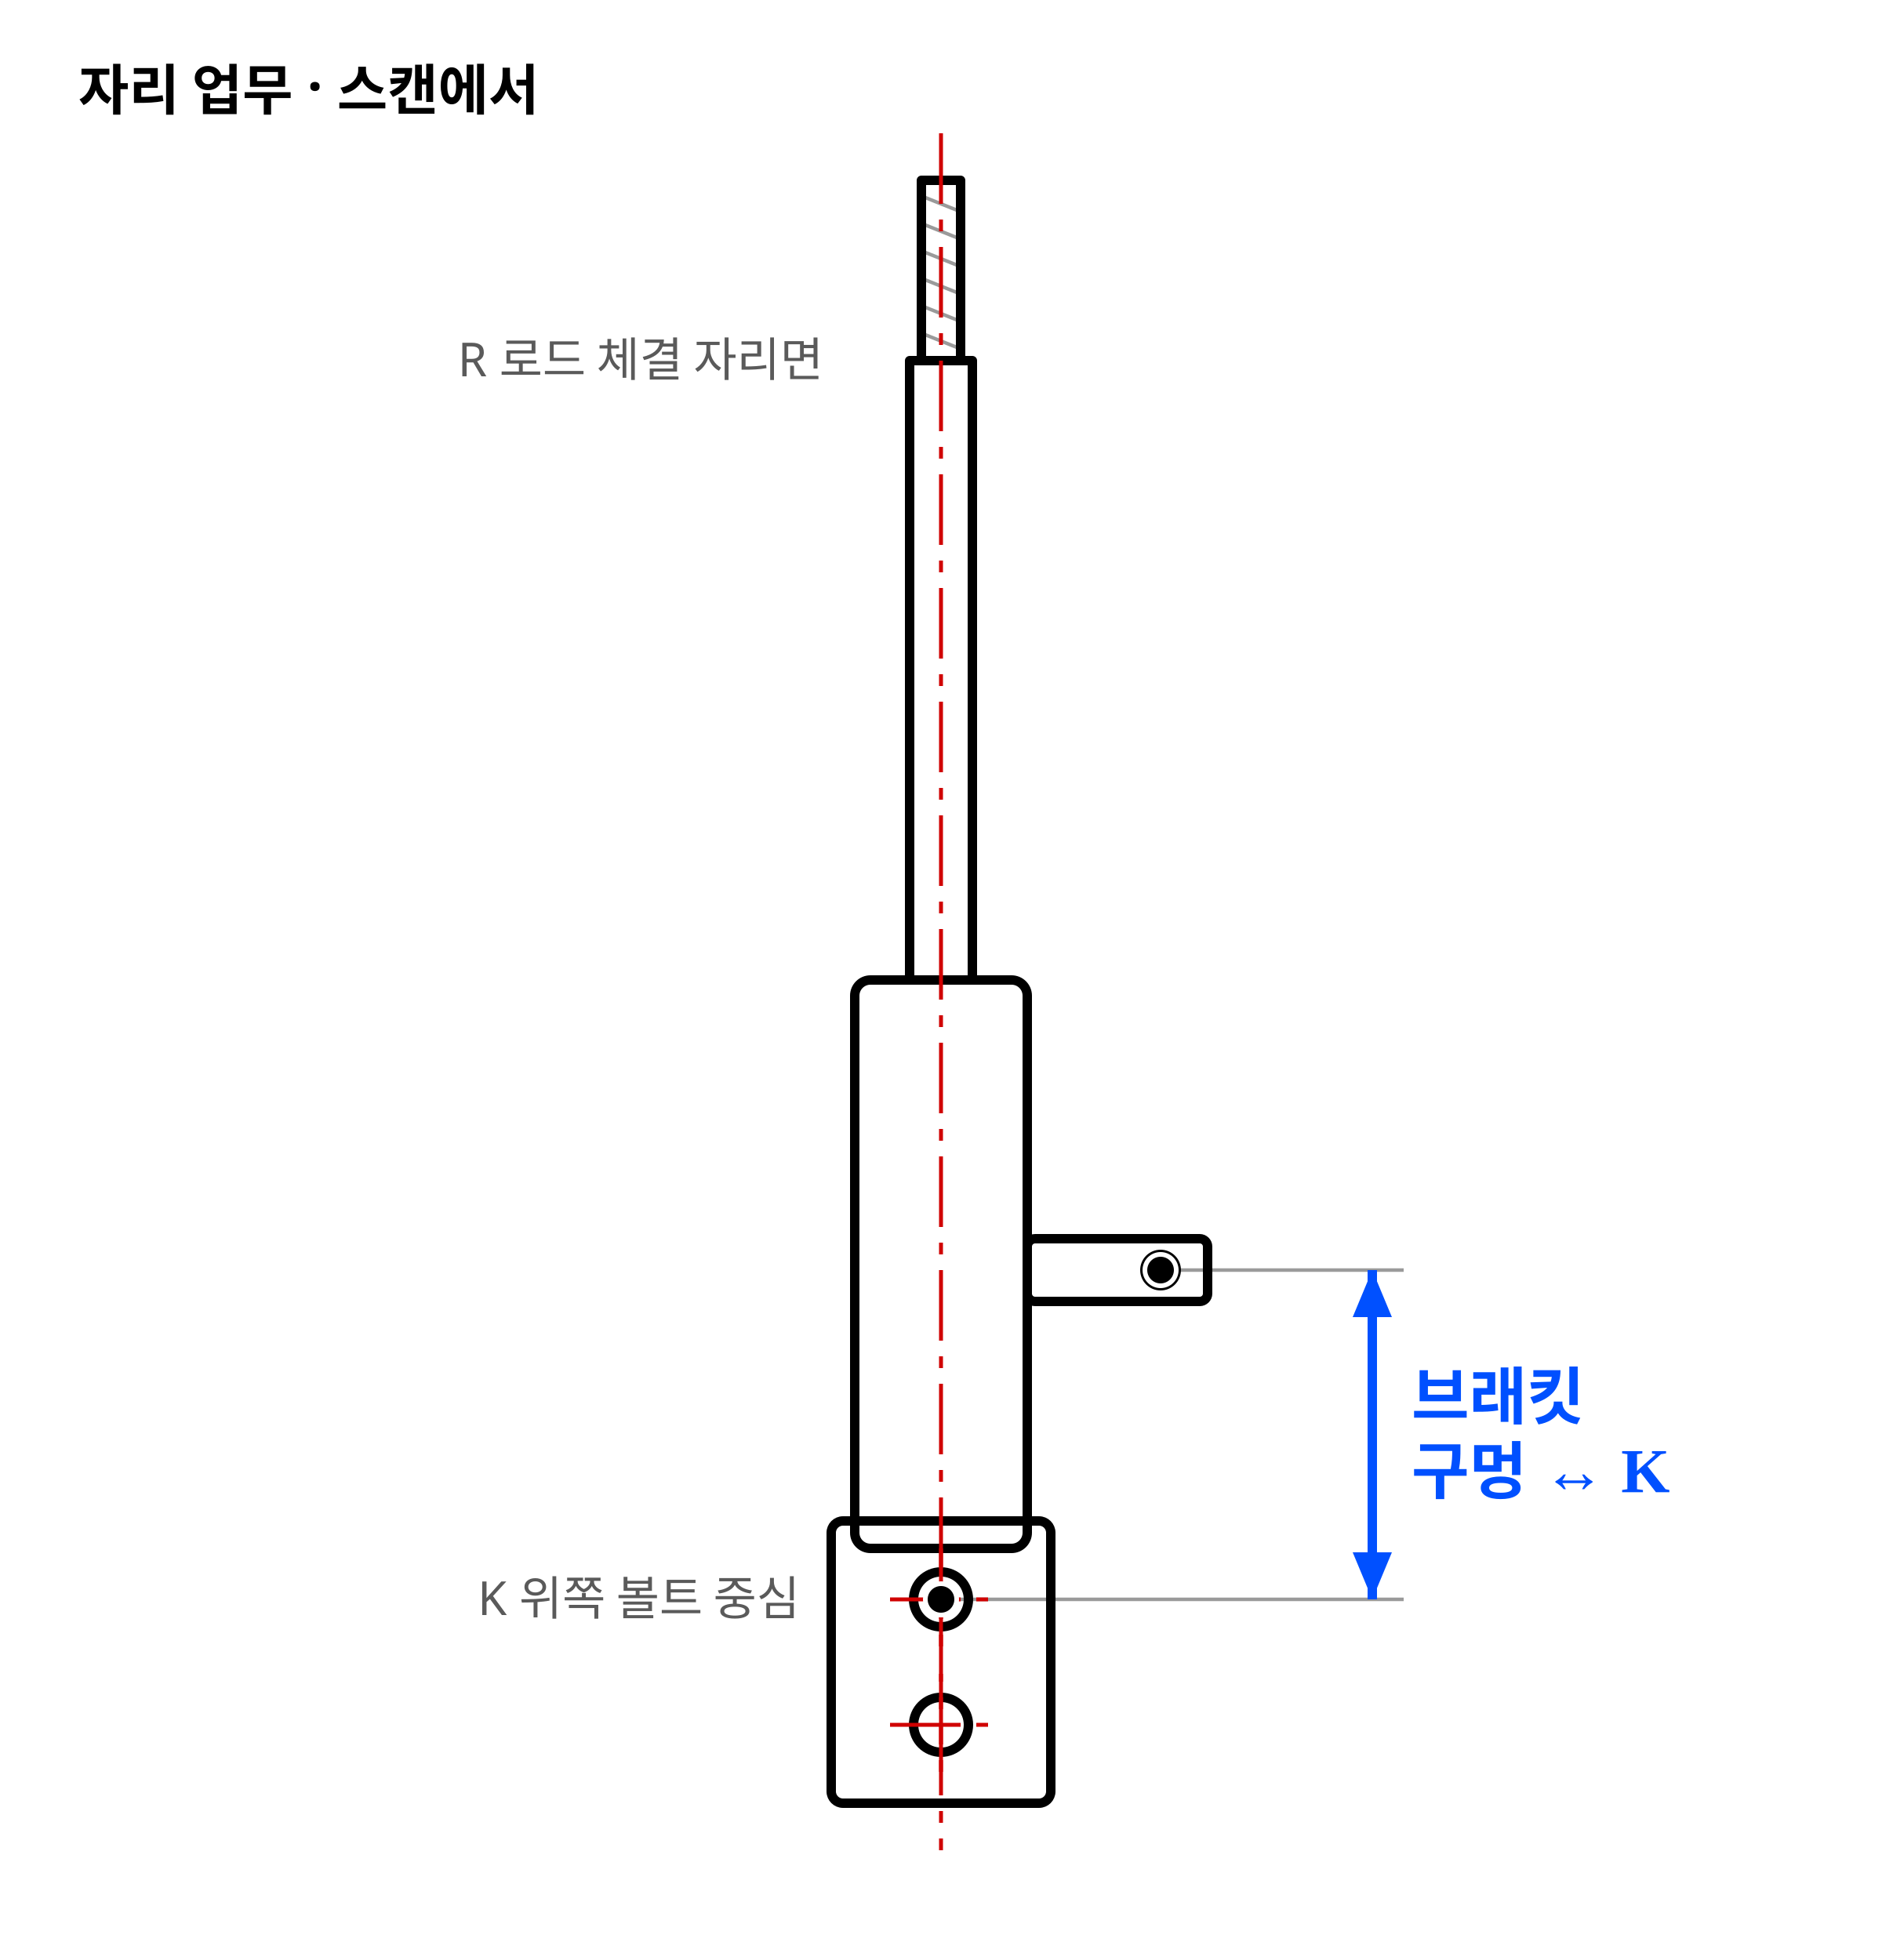
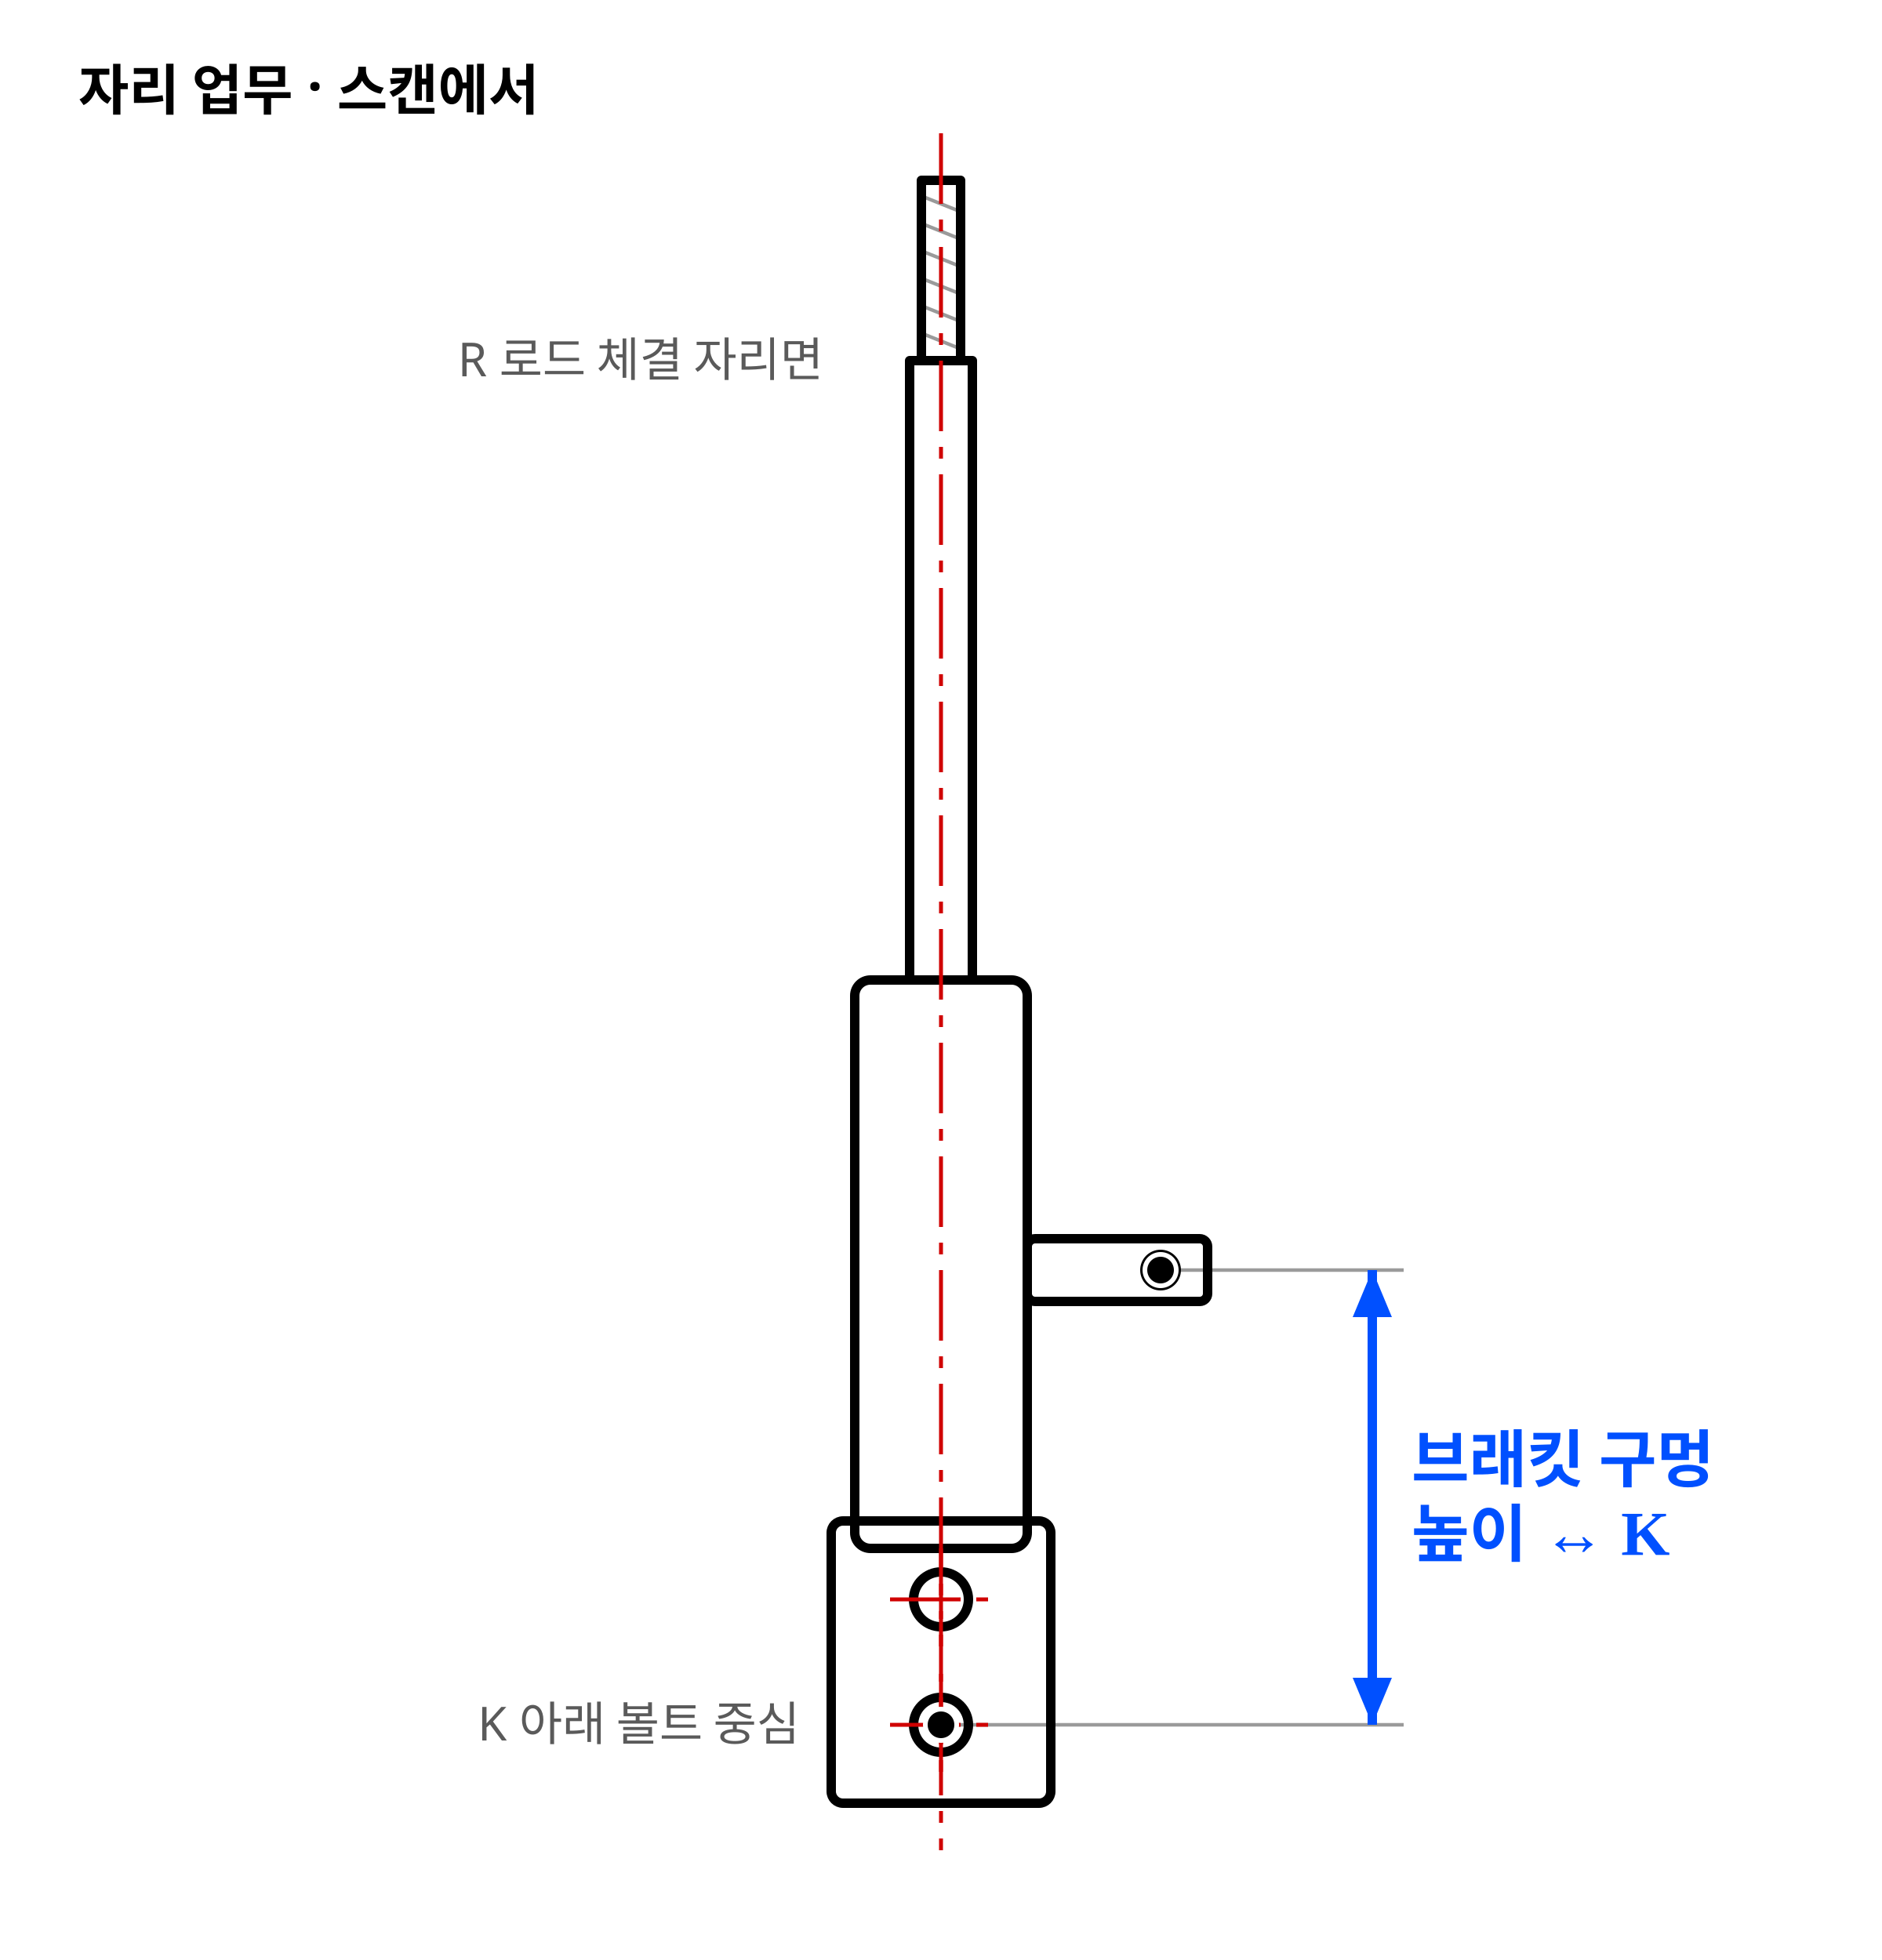
<svg xmlns="http://www.w3.org/2000/svg" viewBox="0 0 480 500">
  <defs>
    <marker id="ar" viewBox="0 0 12 10" refX="12" refY="5" markerWidth="12" markerHeight="10" markerUnits="userSpaceOnUse" orient="auto-start-reverse">
      <path d="M0 0L12 5L0 10z" fill="#0050FF" />
    </marker>
  </defs>
  <rect width="480" height="500" fill="#fff" />
  <g id="layer-8" fill="none" stroke-linejoin="round" stroke="#9A9A9A" stroke-width="0.9">
    <line x1="235.0" y1="50.0" x2="245.0" y2="54.0" />
    <line x1="235.0" y1="57.0" x2="245.0" y2="61.0" />
    <line x1="235.0" y1="64.0" x2="245.0" y2="68.0" />
    <line x1="235.0" y1="71.0" x2="245.0" y2="75.0" />
    <line x1="235.0" y1="78.0" x2="245.0" y2="82.0" />
    <line x1="235.0" y1="85.0" x2="245.0" y2="89.0" />
    <line x1="296.0" y1="324.0" x2="358.0" y2="324.0" />
-     <line x1="240.0" y1="408.0" x2="358.0" y2="408.0" />
+     <line x1="240.0" y1="440.0" x2="358.0" y2="440.0" />
  </g>
  <g id="layer-0" fill="none" stroke-linejoin="round" stroke="#000" stroke-width="2.4">
    <rect x="235.0" y="46.0" width="10.0" height="46.0" rx="0" />
    <rect x="232.0" y="92.0" width="16.0" height="158.0" rx="0" />
    <rect x="218.0" y="250.0" width="44.0" height="145.0" rx="4" />
    <rect x="212.0" y="388.0" width="56.0" height="72.0" rx="3" />
    <circle cx="240.0" cy="408.0" r="7.0" />
    <circle cx="240.0" cy="440.0" r="7.0" />
    <rect x="262.0" y="316.0" width="46.0" height="16.0" rx="2" />
    <circle cx="296.0" cy="324.0" r="4.0" />
  </g>
  <g id="layer-CL" fill="none" stroke-linejoin="round" stroke="#D00000" stroke-width="1" stroke-dasharray="18 4 3 4">
    <line x1="227.0" y1="408.0" x2="253.0" y2="408.0" />
    <line x1="240.0" y1="395.0" x2="240.0" y2="421.0" />
    <line x1="227.0" y1="440.0" x2="253.0" y2="440.0" />
    <line x1="240.0" y1="427.0" x2="240.0" y2="453.0" />
    <line x1="240.0" y1="34.0" x2="240.0" y2="472.0" />
  </g>
  <g id="layer-Tex" fill="none" stroke-linejoin="round" font-family="Malgun Gothic, sans-serif" stroke="none">
    <text x="20.0" y="28.0" text-anchor="start" font-size="14" fill="#000" font-weight="700">자리 업무 · 스캔에서</text>
    <text x="210.0" y="96.0" text-anchor="end" font-size="12" fill="#5A5A5A">R 로드 체결 자리면</text>
-     <text x="204.0" y="412.0" text-anchor="end" font-size="12" fill="#5A5A5A">K 위쪽 볼트 중심</text>
+     <text x="204.0" y="444.0" text-anchor="end" font-size="12" fill="#5A5A5A">K 아래 볼트 중심</text>
  </g>
  <g id="layer-MEAS" fill="none" stroke-linejoin="round">
    <circle cx="296.0" cy="324.0" r="4" fill="#000" stroke="#fff" stroke-width="1.2" />
-     <circle cx="240.0" cy="408.0" r="4" fill="#000" stroke="#fff" stroke-width="1.2" />
-     <line x1="350.0" y1="324.0" x2="350.0" y2="408.0" stroke="#0050FF" stroke-width="2.4" marker-start="url(#ar)" marker-end="url(#ar)" />
-     <text x="360.0" y="362.0" text-anchor="start" font-size="16" font-weight="700" fill="#0050FF" stroke="#fff" stroke-width="4" paint-order="stroke">
-       <tspan x="360.0" dy="0">브래킷</tspan>
-       <tspan x="360.0" dy="19">구멍 ↔ K</tspan>
+     <circle cx="240.0" cy="440.0" r="4" fill="#000" stroke="#fff" stroke-width="1.2" />
+     <line x1="350.0" y1="324.0" x2="350.0" y2="440.0" stroke="#0050FF" stroke-width="2.4" marker-start="url(#ar)" marker-end="url(#ar)" />
+     <text x="360.0" y="378.0" text-anchor="start" font-size="16" font-weight="700" fill="#0050FF" stroke="#fff" stroke-width="4" paint-order="stroke">
+       <tspan x="360.0" dy="0">브래킷 구멍</tspan>
+       <tspan x="360.0" dy="19">높이 ↔ K</tspan>
    </text>
  </g>
</svg>
